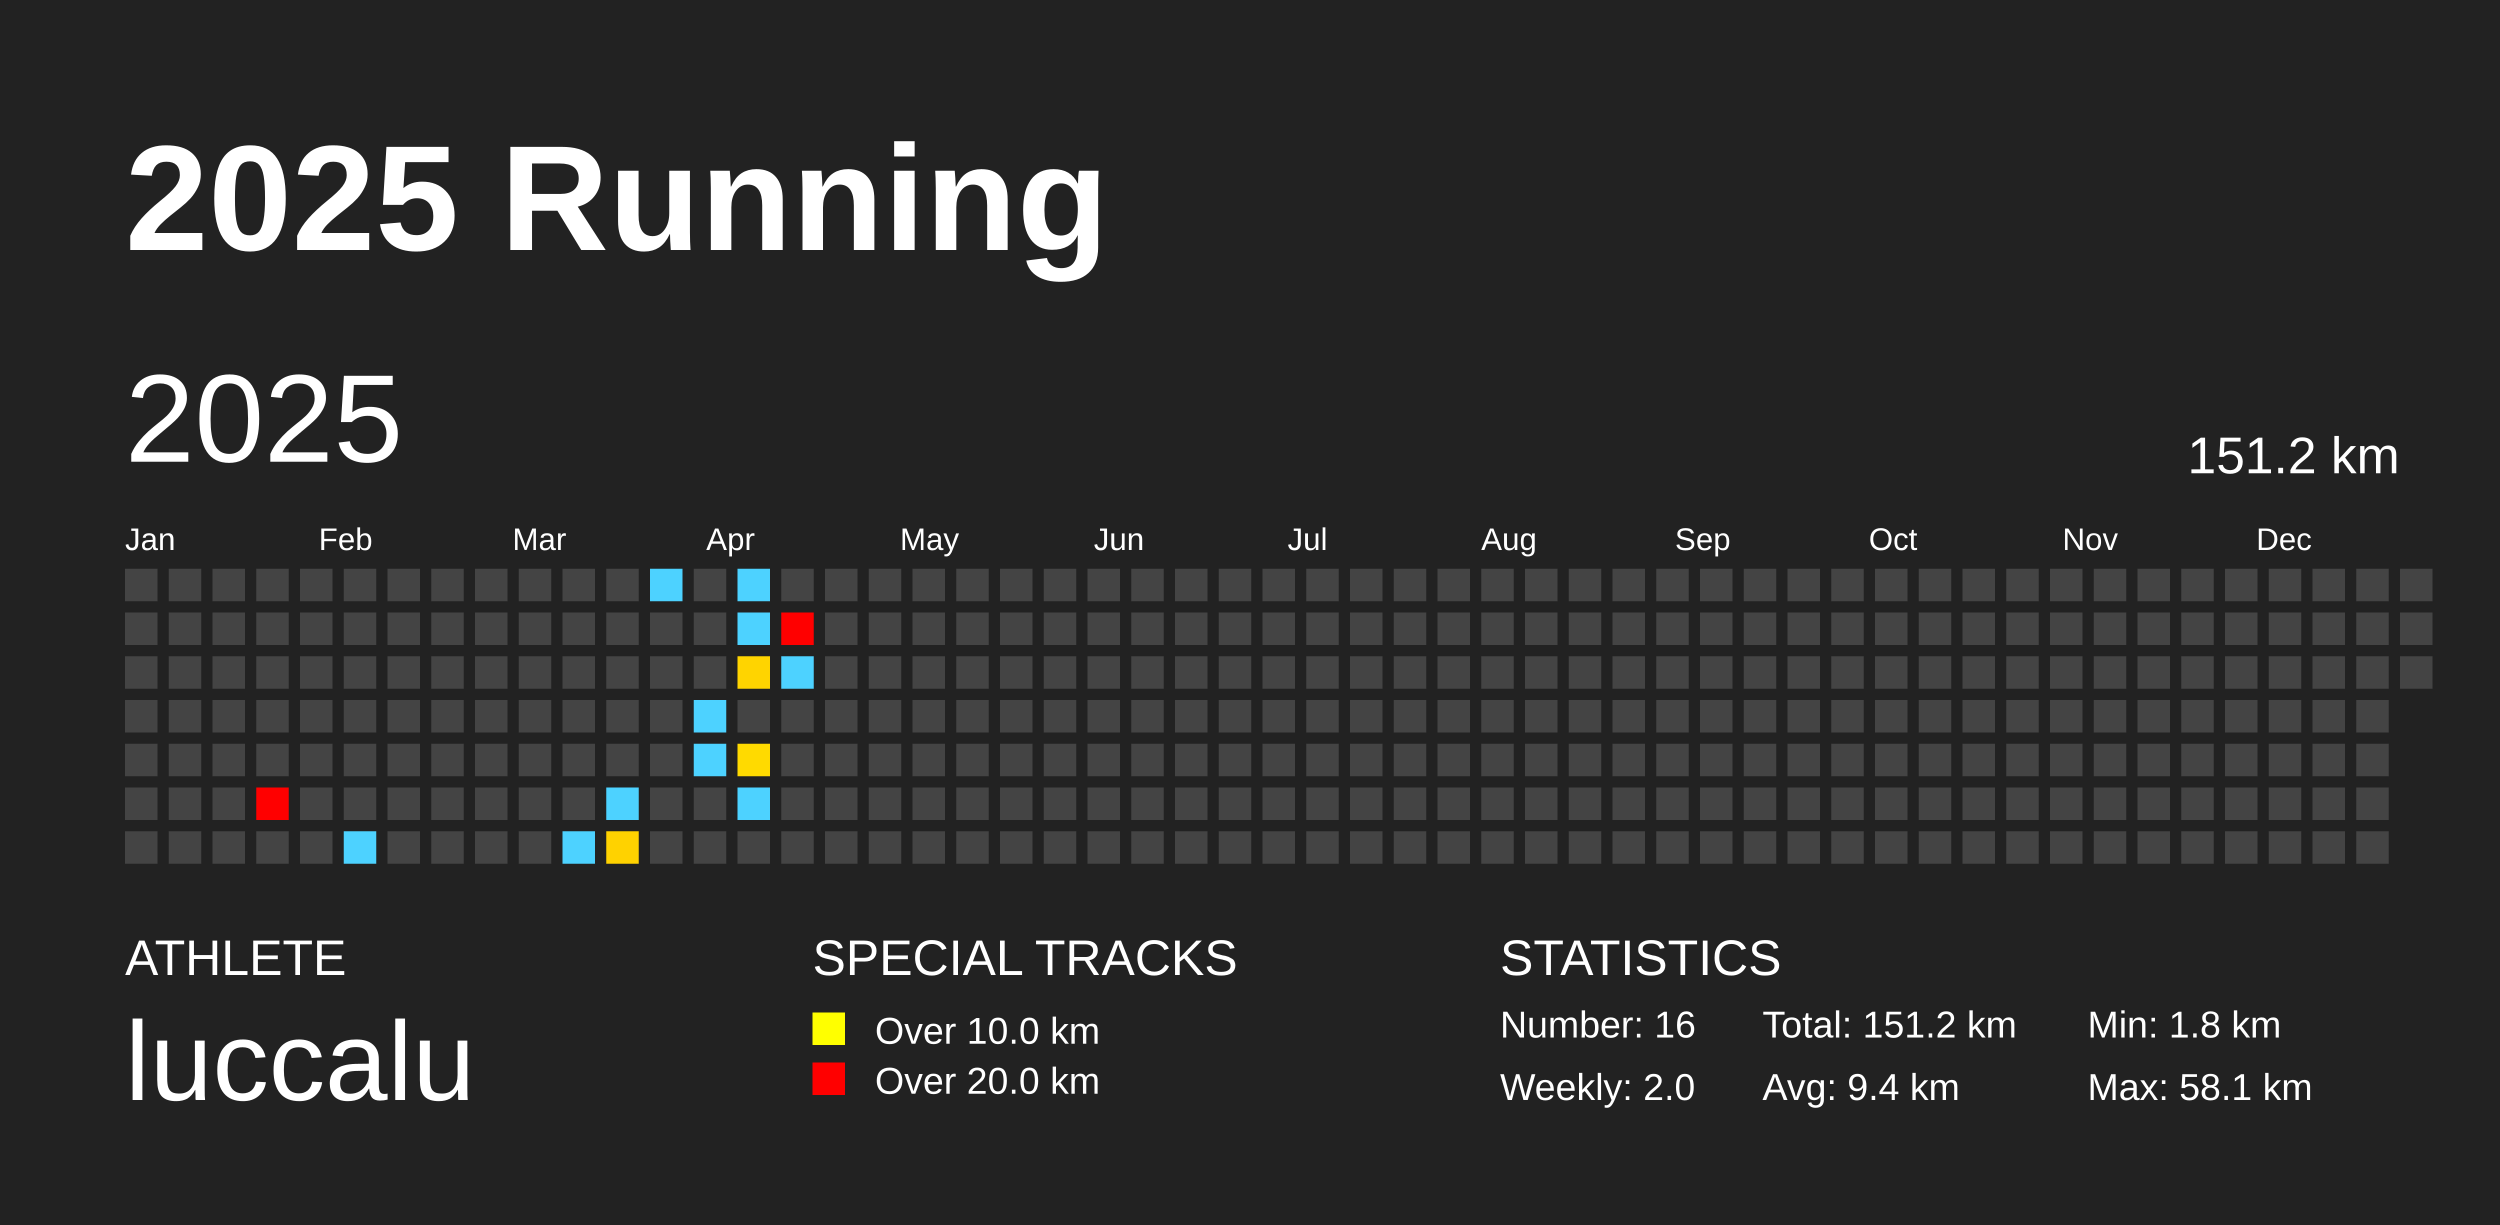
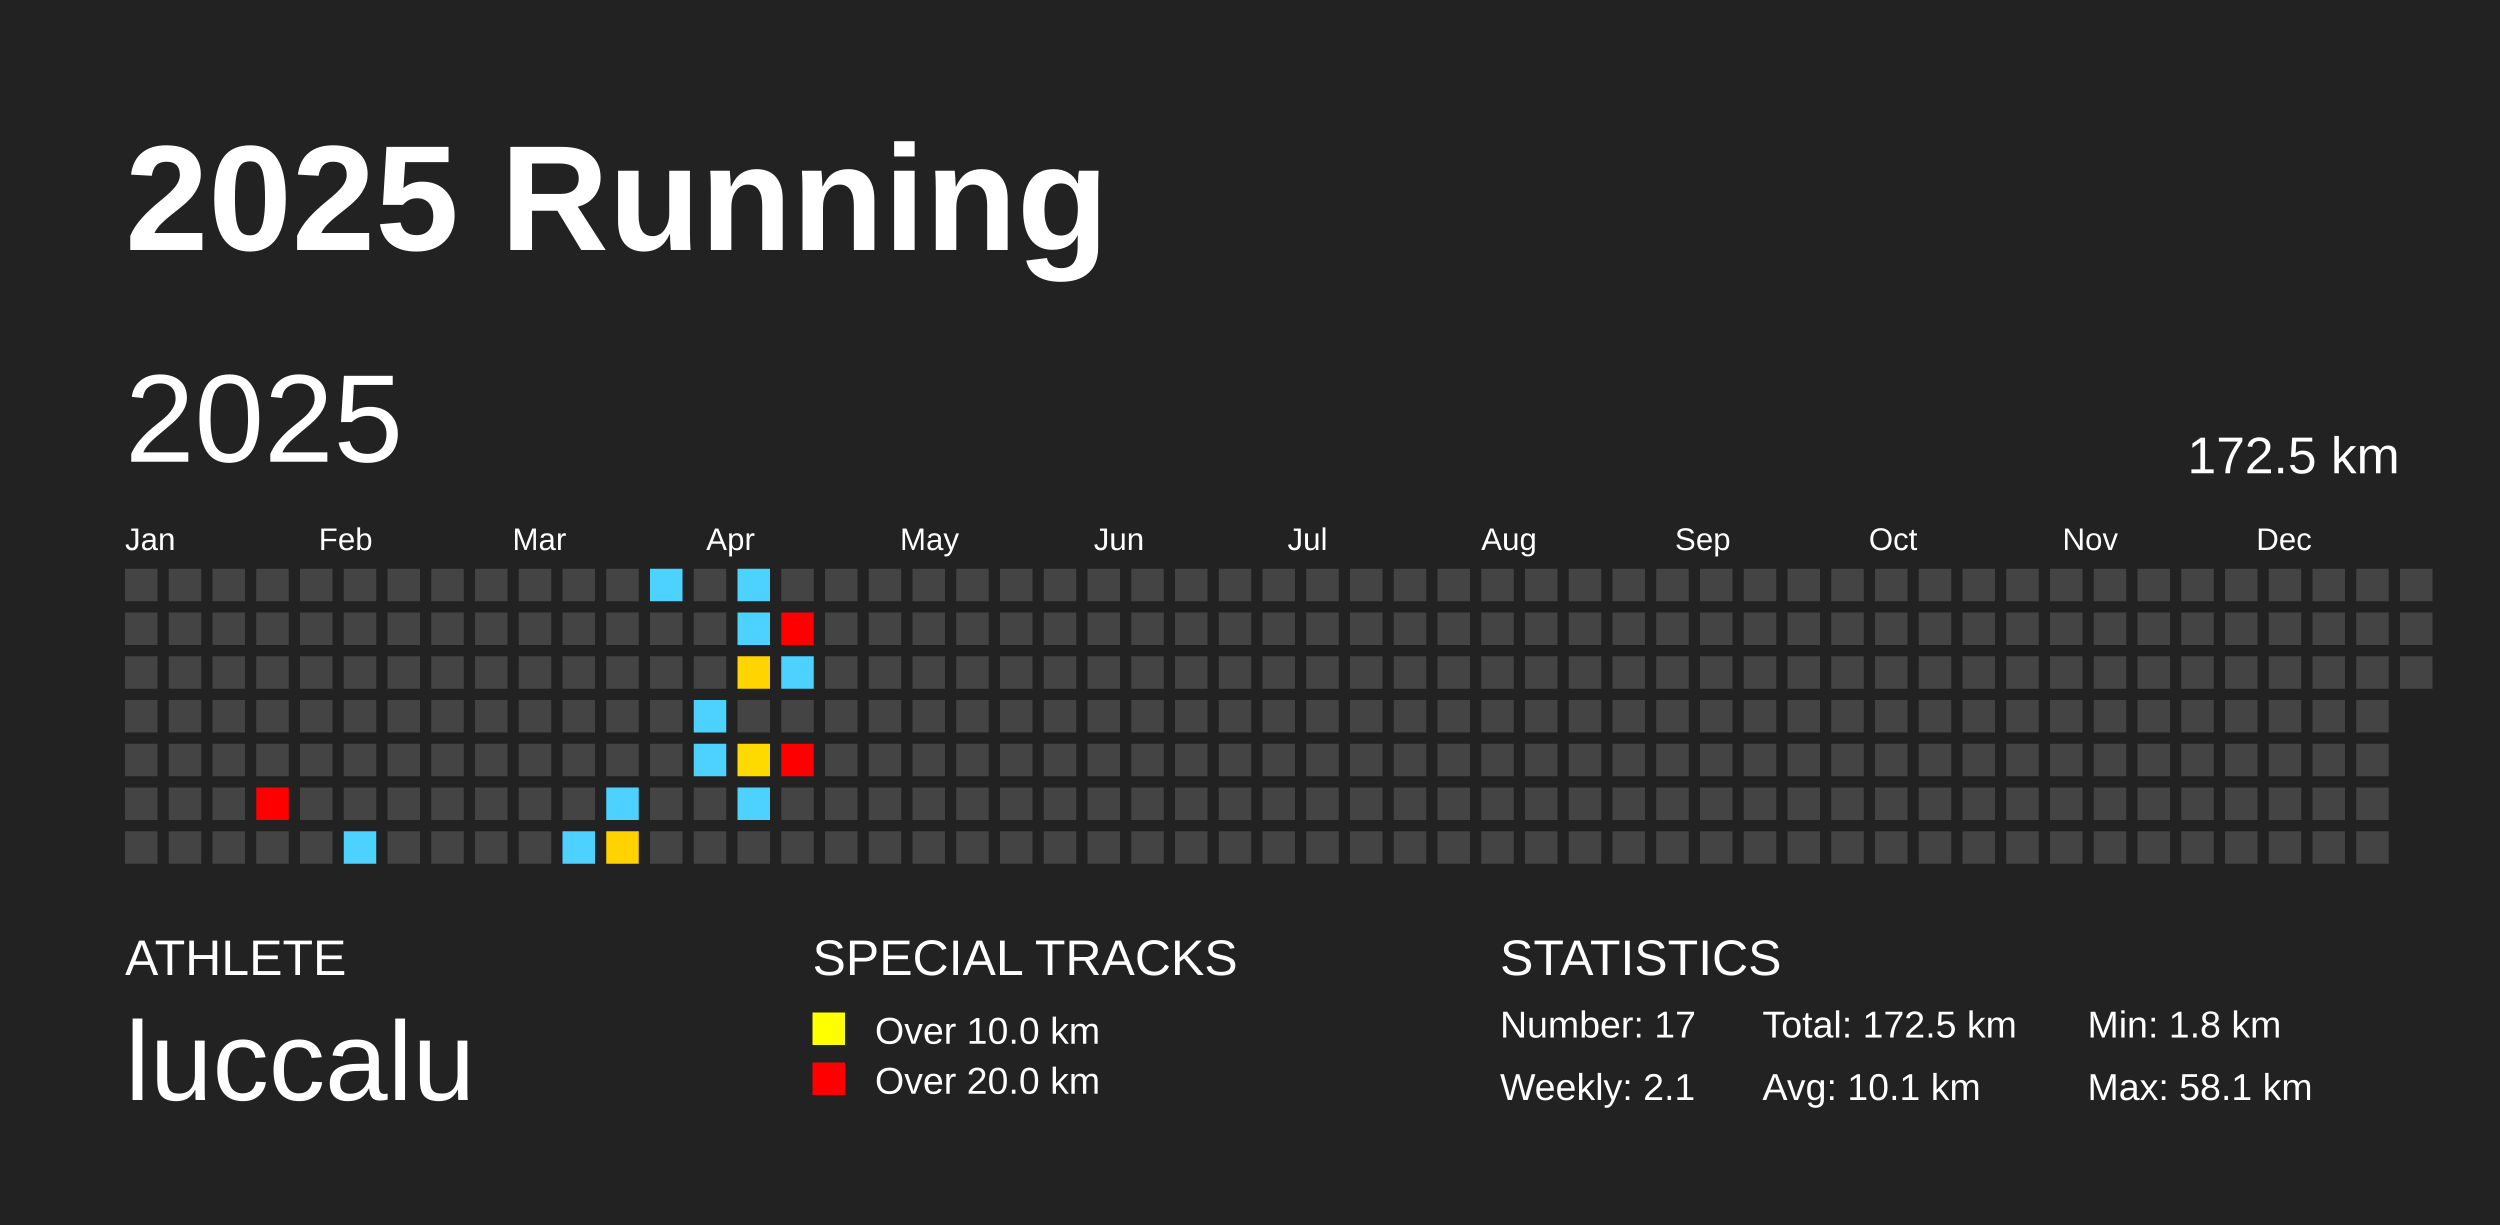
<svg xmlns="http://www.w3.org/2000/svg" baseProfile="full" height="98mm" version="1.1" viewBox="0,0,200,98" width="200mm">
  <defs />
  <rect fill="#222222" height="98" width="200" x="0" y="0" />
  <text fill="#FFFFFF" style="font-size:12px; font-family:Arial; font-weight:bold;" x="10" y="20">2025 Running</text>
  <text fill="#FFFFFF" style="font-size:4px; font-family:Arial" x="10" y="78">ATHLETE</text>
  <text fill="#FFFFFF" style="font-size:9px; font-family:Arial" x="10" y="88">luccalu</text>
  <text fill="#FFFFFF" style="font-size:4px; font-family:Arial" x="65" y="78">SPECIAL TRACKS</text>
  <rect fill="yellow" height="2.6" width="2.6" x="65" y="81" />
  <text fill="#FFFFFF" style="font-size:3px; font-family:Arial" x="70" y="83.5">Over 10.0 km</text>
  <rect fill="red" height="2.6" width="2.6" x="65" y="85" />
  <text fill="#FFFFFF" style="font-size:3px; font-family:Arial" x="70" y="87.5">Over 20.0 km</text>
  <text fill="#FFFFFF" style="font-size:4px; font-family:Arial" x="120" y="78">STATISTICS</text>
-   <text fill="#FFFFFF" style="font-size:3px; font-family:Arial" x="120" y="83">Number: 16</text>
-   <text fill="#FFFFFF" style="font-size:3px; font-family:Arial" x="120" y="88">Weekly: 2.0</text>
-   <text fill="#FFFFFF" style="font-size:3px; font-family:Arial" x="141" y="83">Total: 151.2 km</text>
-   <text fill="#FFFFFF" style="font-size:3px; font-family:Arial" x="141" y="88">Avg: 9.4 km</text>
+   <text fill="#FFFFFF" style="font-size:3px; font-family:Arial" x="120" y="83">Number: 17</text>
+   <text fill="#FFFFFF" style="font-size:3px; font-family:Arial" x="120" y="88">Weekly: 2.1</text>
+   <text fill="#FFFFFF" style="font-size:3px; font-family:Arial" x="141" y="83">Total: 172.5 km</text>
+   <text fill="#FFFFFF" style="font-size:3px; font-family:Arial" x="141" y="88">Avg: 10.1 km</text>
  <text fill="#FFFFFF" style="font-size:3px; font-family:Arial" x="167" y="83">Min: 1.8 km</text>
  <text fill="#FFFFFF" style="font-size:3px; font-family:Arial" x="167" y="88">Max: 58.1 km</text>
  <text dominant-baseline="hanging" fill="#FFFFFF" style="font-size:10.0px; font-family:Arial;" x="10" y="30">2025</text>
-   <text dominant-baseline="hanging" fill="#FFFFFF" style="font-size:4.125px; font-family:Arial;" x="175" y="35">151.2 km</text>
+   <text dominant-baseline="hanging" fill="#FFFFFF" style="font-size:4.125px; font-family:Arial;" x="175" y="35">172.5 km</text>
  <text fill="#FFFFFF" style="font-size:2.5px; font-family:Arial" x="10.0" y="44">Jan</text>
  <text fill="#FFFFFF" style="font-size:2.5px; font-family:Arial" x="25.5" y="44">Feb</text>
  <text fill="#FFFFFF" style="font-size:2.5px; font-family:Arial" x="41.0" y="44">Mar</text>
  <text fill="#FFFFFF" style="font-size:2.5px; font-family:Arial" x="56.5" y="44">Apr</text>
  <text fill="#FFFFFF" style="font-size:2.5px; font-family:Arial" x="72.0" y="44">May</text>
  <text fill="#FFFFFF" style="font-size:2.5px; font-family:Arial" x="87.5" y="44">Jun</text>
  <text fill="#FFFFFF" style="font-size:2.5px; font-family:Arial" x="103.0" y="44">Jul</text>
  <text fill="#FFFFFF" style="font-size:2.5px; font-family:Arial" x="118.5" y="44">Aug</text>
  <text fill="#FFFFFF" style="font-size:2.5px; font-family:Arial" x="134.0" y="44">Sep</text>
  <text fill="#FFFFFF" style="font-size:2.5px; font-family:Arial" x="149.5" y="44">Oct</text>
  <text fill="#FFFFFF" style="font-size:2.5px; font-family:Arial" x="165.0" y="44">Nov</text>
  <text fill="#FFFFFF" style="font-size:2.5px; font-family:Arial" x="180.5" y="44">Dec</text>
  <rect fill="#444444" height="2.6" width="2.6" x="10.0" y="45.5" />
  <rect fill="#444444" height="2.6" width="2.6" x="10.0" y="49.0" />
  <rect fill="#444444" height="2.6" width="2.6" x="10.0" y="52.5" />
  <rect fill="#444444" height="2.6" width="2.6" x="10.0" y="56.0" />
  <rect fill="#444444" height="2.6" width="2.6" x="10.0" y="59.5" />
  <rect fill="#444444" height="2.6" width="2.6" x="10.0" y="63.0" />
  <rect fill="#444444" height="2.6" width="2.6" x="10.0" y="66.5" />
  <rect fill="#444444" height="2.6" width="2.6" x="13.5" y="45.5" />
  <rect fill="#444444" height="2.6" width="2.6" x="13.5" y="49.0" />
  <rect fill="#444444" height="2.6" width="2.6" x="13.5" y="52.5" />
  <rect fill="#444444" height="2.6" width="2.6" x="13.5" y="56.0" />
  <rect fill="#444444" height="2.6" width="2.6" x="13.5" y="59.5" />
  <rect fill="#444444" height="2.6" width="2.6" x="13.5" y="63.0" />
  <rect fill="#444444" height="2.6" width="2.6" x="13.5" y="66.5" />
  <rect fill="#444444" height="2.6" width="2.6" x="17.0" y="45.5" />
  <rect fill="#444444" height="2.6" width="2.6" x="17.0" y="49.0" />
  <rect fill="#444444" height="2.6" width="2.6" x="17.0" y="52.5" />
  <rect fill="#444444" height="2.6" width="2.6" x="17.0" y="56.0" />
  <rect fill="#444444" height="2.6" width="2.6" x="17.0" y="59.5" />
  <rect fill="#444444" height="2.6" width="2.6" x="17.0" y="63.0" />
  <rect fill="#444444" height="2.6" width="2.6" x="17.0" y="66.5" />
  <rect fill="#444444" height="2.6" width="2.6" x="20.5" y="45.5" />
  <rect fill="#444444" height="2.6" width="2.6" x="20.5" y="49.0" />
  <rect fill="#444444" height="2.6" width="2.6" x="20.5" y="52.5" />
  <rect fill="#444444" height="2.6" width="2.6" x="20.5" y="56.0" />
  <rect fill="#444444" height="2.6" width="2.6" x="20.5" y="59.5" />
  <rect fill="red" height="2.6" width="2.6" x="20.5" y="63.0" />
  <rect fill="#444444" height="2.6" width="2.6" x="20.5" y="66.5" />
  <rect fill="#444444" height="2.6" width="2.6" x="24.0" y="45.5" />
  <rect fill="#444444" height="2.6" width="2.6" x="24.0" y="49.0" />
  <rect fill="#444444" height="2.6" width="2.6" x="24.0" y="52.5" />
  <rect fill="#444444" height="2.6" width="2.6" x="24.0" y="56.0" />
  <rect fill="#444444" height="2.6" width="2.6" x="24.0" y="59.5" />
  <rect fill="#444444" height="2.6" width="2.6" x="24.0" y="63.0" />
  <rect fill="#444444" height="2.6" width="2.6" x="24.0" y="66.5" />
  <rect fill="#444444" height="2.6" width="2.6" x="27.5" y="45.5" />
  <rect fill="#444444" height="2.6" width="2.6" x="27.5" y="49.0" />
  <rect fill="#444444" height="2.6" width="2.6" x="27.5" y="52.5" />
  <rect fill="#444444" height="2.6" width="2.6" x="27.5" y="56.0" />
  <rect fill="#444444" height="2.6" width="2.6" x="27.5" y="59.5" />
  <rect fill="#444444" height="2.6" width="2.6" x="27.5" y="63.0" />
  <rect fill="#4dd2ff" height="2.6" width="2.6" x="27.5" y="66.5" />
  <rect fill="#444444" height="2.6" width="2.6" x="31.0" y="45.5" />
  <rect fill="#444444" height="2.6" width="2.6" x="31.0" y="49.0" />
  <rect fill="#444444" height="2.6" width="2.6" x="31.0" y="52.5" />
  <rect fill="#444444" height="2.6" width="2.6" x="31.0" y="56.0" />
  <rect fill="#444444" height="2.6" width="2.6" x="31.0" y="59.5" />
  <rect fill="#444444" height="2.6" width="2.6" x="31.0" y="63.0" />
  <rect fill="#444444" height="2.6" width="2.6" x="31.0" y="66.5" />
  <rect fill="#444444" height="2.6" width="2.6" x="34.5" y="45.5" />
  <rect fill="#444444" height="2.6" width="2.6" x="34.5" y="49.0" />
  <rect fill="#444444" height="2.6" width="2.6" x="34.5" y="52.5" />
  <rect fill="#444444" height="2.6" width="2.6" x="34.5" y="56.0" />
  <rect fill="#444444" height="2.6" width="2.6" x="34.5" y="59.5" />
  <rect fill="#444444" height="2.6" width="2.6" x="34.5" y="63.0" />
  <rect fill="#444444" height="2.6" width="2.6" x="34.5" y="66.5" />
  <rect fill="#444444" height="2.6" width="2.6" x="38.0" y="45.5" />
  <rect fill="#444444" height="2.6" width="2.6" x="38.0" y="49.0" />
  <rect fill="#444444" height="2.6" width="2.6" x="38.0" y="52.5" />
  <rect fill="#444444" height="2.6" width="2.6" x="38.0" y="56.0" />
  <rect fill="#444444" height="2.6" width="2.6" x="38.0" y="59.5" />
  <rect fill="#444444" height="2.6" width="2.6" x="38.0" y="63.0" />
  <rect fill="#444444" height="2.6" width="2.6" x="38.0" y="66.5" />
  <rect fill="#444444" height="2.6" width="2.6" x="41.5" y="45.5" />
  <rect fill="#444444" height="2.6" width="2.6" x="41.5" y="49.0" />
  <rect fill="#444444" height="2.6" width="2.6" x="41.5" y="52.5" />
  <rect fill="#444444" height="2.6" width="2.6" x="41.5" y="56.0" />
  <rect fill="#444444" height="2.6" width="2.6" x="41.5" y="59.5" />
  <rect fill="#444444" height="2.6" width="2.6" x="41.5" y="63.0" />
  <rect fill="#444444" height="2.6" width="2.6" x="41.5" y="66.5" />
  <rect fill="#444444" height="2.6" width="2.6" x="45.0" y="45.5" />
  <rect fill="#444444" height="2.6" width="2.6" x="45.0" y="49.0" />
  <rect fill="#444444" height="2.6" width="2.6" x="45.0" y="52.5" />
  <rect fill="#444444" height="2.6" width="2.6" x="45.0" y="56.0" />
  <rect fill="#444444" height="2.6" width="2.6" x="45.0" y="59.5" />
  <rect fill="#444444" height="2.6" width="2.6" x="45.0" y="63.0" />
  <rect fill="#4dd2ff" height="2.6" width="2.6" x="45.0" y="66.5" />
  <rect fill="#444444" height="2.6" width="2.6" x="48.5" y="45.5" />
  <rect fill="#444444" height="2.6" width="2.6" x="48.5" y="49.0" />
  <rect fill="#444444" height="2.6" width="2.6" x="48.5" y="52.5" />
  <rect fill="#444444" height="2.6" width="2.6" x="48.5" y="56.0" />
  <rect fill="#444444" height="2.6" width="2.6" x="48.5" y="59.5" />
  <rect fill="#4dd2ff" height="2.6" width="2.6" x="48.5" y="63.0" />
  <rect fill="#ffd200" height="2.6" width="2.6" x="48.5" y="66.5" />
  <rect fill="#4dd2ff" height="2.6" width="2.6" x="52.0" y="45.5" />
  <rect fill="#444444" height="2.6" width="2.6" x="52.0" y="49.0" />
  <rect fill="#444444" height="2.6" width="2.6" x="52.0" y="52.5" />
  <rect fill="#444444" height="2.6" width="2.6" x="52.0" y="56.0" />
  <rect fill="#444444" height="2.6" width="2.6" x="52.0" y="59.5" />
  <rect fill="#444444" height="2.6" width="2.6" x="52.0" y="63.0" />
  <rect fill="#444444" height="2.6" width="2.6" x="52.0" y="66.5" />
  <rect fill="#444444" height="2.6" width="2.6" x="55.5" y="45.5" />
  <rect fill="#444444" height="2.6" width="2.6" x="55.5" y="49.0" />
  <rect fill="#444444" height="2.6" width="2.6" x="55.5" y="52.5" />
  <rect fill="#4dd2ff" height="2.6" width="2.6" x="55.5" y="56.0" />
  <rect fill="#4dd2ff" height="2.6" width="2.6" x="55.5" y="59.5" />
  <rect fill="#444444" height="2.6" width="2.6" x="55.5" y="63.0" />
  <rect fill="#444444" height="2.6" width="2.6" x="55.5" y="66.5" />
  <rect fill="#4dd2ff" height="2.6" width="2.6" x="59.0" y="45.5" />
  <rect fill="#4dd2ff" height="2.6" width="2.6" x="59.0" y="49.0" />
  <rect fill="#ffd400" height="2.6" width="2.6" x="59.0" y="52.5" />
  <rect fill="#444444" height="2.6" width="2.6" x="59.0" y="56.0" />
  <rect fill="#ffda00" height="2.6" width="2.6" x="59.0" y="59.5" />
  <rect fill="#4dd2ff" height="2.6" width="2.6" x="59.0" y="63.0" />
  <rect fill="#444444" height="2.6" width="2.6" x="59.0" y="66.5" />
  <rect fill="#444444" height="2.6" width="2.6" x="62.5" y="45.5" />
  <rect fill="red" height="2.6" width="2.6" x="62.5" y="49.0" />
  <rect fill="#4dd2ff" height="2.6" width="2.6" x="62.5" y="52.5" />
  <rect fill="#444444" height="2.6" width="2.6" x="62.5" y="56.0" />
-   <rect fill="#444444" height="2.6" width="2.6" x="62.5" y="59.5" />
+   <rect fill="red" height="2.6" width="2.6" x="62.5" y="59.5" />
  <rect fill="#444444" height="2.6" width="2.6" x="62.5" y="63.0" />
  <rect fill="#444444" height="2.6" width="2.6" x="62.5" y="66.5" />
  <rect fill="#444444" height="2.6" width="2.6" x="66.0" y="45.5" />
  <rect fill="#444444" height="2.6" width="2.6" x="66.0" y="49.0" />
  <rect fill="#444444" height="2.6" width="2.6" x="66.0" y="52.5" />
  <rect fill="#444444" height="2.6" width="2.6" x="66.0" y="56.0" />
  <rect fill="#444444" height="2.6" width="2.6" x="66.0" y="59.5" />
  <rect fill="#444444" height="2.6" width="2.6" x="66.0" y="63.0" />
  <rect fill="#444444" height="2.6" width="2.6" x="66.0" y="66.5" />
  <rect fill="#444444" height="2.6" width="2.6" x="69.5" y="45.5" />
  <rect fill="#444444" height="2.6" width="2.6" x="69.5" y="49.0" />
  <rect fill="#444444" height="2.6" width="2.6" x="69.5" y="52.5" />
  <rect fill="#444444" height="2.6" width="2.6" x="69.5" y="56.0" />
  <rect fill="#444444" height="2.6" width="2.6" x="69.5" y="59.5" />
  <rect fill="#444444" height="2.6" width="2.6" x="69.5" y="63.0" />
  <rect fill="#444444" height="2.6" width="2.6" x="69.5" y="66.5" />
  <rect fill="#444444" height="2.6" width="2.6" x="73.0" y="45.5" />
  <rect fill="#444444" height="2.6" width="2.6" x="73.0" y="49.0" />
  <rect fill="#444444" height="2.6" width="2.6" x="73.0" y="52.5" />
  <rect fill="#444444" height="2.6" width="2.6" x="73.0" y="56.0" />
  <rect fill="#444444" height="2.6" width="2.6" x="73.0" y="59.5" />
  <rect fill="#444444" height="2.6" width="2.6" x="73.0" y="63.0" />
  <rect fill="#444444" height="2.6" width="2.6" x="73.0" y="66.5" />
  <rect fill="#444444" height="2.6" width="2.6" x="76.5" y="45.5" />
  <rect fill="#444444" height="2.6" width="2.6" x="76.5" y="49.0" />
  <rect fill="#444444" height="2.6" width="2.6" x="76.5" y="52.5" />
  <rect fill="#444444" height="2.6" width="2.6" x="76.5" y="56.0" />
  <rect fill="#444444" height="2.6" width="2.6" x="76.5" y="59.5" />
  <rect fill="#444444" height="2.6" width="2.6" x="76.5" y="63.0" />
  <rect fill="#444444" height="2.6" width="2.6" x="76.5" y="66.5" />
  <rect fill="#444444" height="2.6" width="2.6" x="80.0" y="45.5" />
  <rect fill="#444444" height="2.6" width="2.6" x="80.0" y="49.0" />
  <rect fill="#444444" height="2.6" width="2.6" x="80.0" y="52.5" />
  <rect fill="#444444" height="2.6" width="2.6" x="80.0" y="56.0" />
  <rect fill="#444444" height="2.6" width="2.6" x="80.0" y="59.5" />
  <rect fill="#444444" height="2.6" width="2.6" x="80.0" y="63.0" />
  <rect fill="#444444" height="2.6" width="2.6" x="80.0" y="66.5" />
  <rect fill="#444444" height="2.6" width="2.6" x="83.5" y="45.5" />
  <rect fill="#444444" height="2.6" width="2.6" x="83.5" y="49.0" />
  <rect fill="#444444" height="2.6" width="2.6" x="83.5" y="52.5" />
  <rect fill="#444444" height="2.6" width="2.6" x="83.5" y="56.0" />
  <rect fill="#444444" height="2.6" width="2.6" x="83.5" y="59.5" />
  <rect fill="#444444" height="2.6" width="2.6" x="83.5" y="63.0" />
  <rect fill="#444444" height="2.6" width="2.6" x="83.5" y="66.5" />
  <rect fill="#444444" height="2.6" width="2.6" x="87.0" y="45.5" />
  <rect fill="#444444" height="2.6" width="2.6" x="87.0" y="49.0" />
  <rect fill="#444444" height="2.6" width="2.6" x="87.0" y="52.5" />
  <rect fill="#444444" height="2.6" width="2.6" x="87.0" y="56.0" />
  <rect fill="#444444" height="2.6" width="2.6" x="87.0" y="59.5" />
  <rect fill="#444444" height="2.6" width="2.6" x="87.0" y="63.0" />
  <rect fill="#444444" height="2.6" width="2.6" x="87.0" y="66.5" />
  <rect fill="#444444" height="2.6" width="2.6" x="90.5" y="45.5" />
  <rect fill="#444444" height="2.6" width="2.6" x="90.5" y="49.0" />
  <rect fill="#444444" height="2.6" width="2.6" x="90.5" y="52.5" />
  <rect fill="#444444" height="2.6" width="2.6" x="90.5" y="56.0" />
  <rect fill="#444444" height="2.6" width="2.6" x="90.5" y="59.5" />
  <rect fill="#444444" height="2.6" width="2.6" x="90.5" y="63.0" />
  <rect fill="#444444" height="2.6" width="2.6" x="90.5" y="66.5" />
  <rect fill="#444444" height="2.6" width="2.6" x="94.0" y="45.5" />
  <rect fill="#444444" height="2.6" width="2.6" x="94.0" y="49.0" />
  <rect fill="#444444" height="2.6" width="2.6" x="94.0" y="52.5" />
  <rect fill="#444444" height="2.6" width="2.6" x="94.0" y="56.0" />
  <rect fill="#444444" height="2.6" width="2.6" x="94.0" y="59.5" />
  <rect fill="#444444" height="2.6" width="2.6" x="94.0" y="63.0" />
  <rect fill="#444444" height="2.6" width="2.6" x="94.0" y="66.5" />
  <rect fill="#444444" height="2.6" width="2.6" x="97.5" y="45.5" />
  <rect fill="#444444" height="2.6" width="2.6" x="97.5" y="49.0" />
  <rect fill="#444444" height="2.6" width="2.6" x="97.5" y="52.5" />
  <rect fill="#444444" height="2.6" width="2.6" x="97.5" y="56.0" />
  <rect fill="#444444" height="2.6" width="2.6" x="97.5" y="59.5" />
  <rect fill="#444444" height="2.6" width="2.6" x="97.5" y="63.0" />
  <rect fill="#444444" height="2.6" width="2.6" x="97.5" y="66.5" />
  <rect fill="#444444" height="2.6" width="2.6" x="101.0" y="45.5" />
  <rect fill="#444444" height="2.6" width="2.6" x="101.0" y="49.0" />
  <rect fill="#444444" height="2.6" width="2.6" x="101.0" y="52.5" />
  <rect fill="#444444" height="2.6" width="2.6" x="101.0" y="56.0" />
  <rect fill="#444444" height="2.6" width="2.6" x="101.0" y="59.5" />
  <rect fill="#444444" height="2.6" width="2.6" x="101.0" y="63.0" />
  <rect fill="#444444" height="2.6" width="2.6" x="101.0" y="66.5" />
  <rect fill="#444444" height="2.6" width="2.6" x="104.5" y="45.5" />
  <rect fill="#444444" height="2.6" width="2.6" x="104.5" y="49.0" />
  <rect fill="#444444" height="2.6" width="2.6" x="104.5" y="52.5" />
  <rect fill="#444444" height="2.6" width="2.6" x="104.5" y="56.0" />
  <rect fill="#444444" height="2.6" width="2.6" x="104.5" y="59.5" />
  <rect fill="#444444" height="2.6" width="2.6" x="104.5" y="63.0" />
  <rect fill="#444444" height="2.6" width="2.6" x="104.5" y="66.5" />
  <rect fill="#444444" height="2.6" width="2.6" x="108.0" y="45.5" />
  <rect fill="#444444" height="2.6" width="2.6" x="108.0" y="49.0" />
  <rect fill="#444444" height="2.6" width="2.6" x="108.0" y="52.5" />
  <rect fill="#444444" height="2.6" width="2.6" x="108.0" y="56.0" />
  <rect fill="#444444" height="2.6" width="2.6" x="108.0" y="59.5" />
  <rect fill="#444444" height="2.6" width="2.6" x="108.0" y="63.0" />
  <rect fill="#444444" height="2.6" width="2.6" x="108.0" y="66.5" />
  <rect fill="#444444" height="2.6" width="2.6" x="111.5" y="45.5" />
  <rect fill="#444444" height="2.6" width="2.6" x="111.5" y="49.0" />
  <rect fill="#444444" height="2.6" width="2.6" x="111.5" y="52.5" />
  <rect fill="#444444" height="2.6" width="2.6" x="111.5" y="56.0" />
  <rect fill="#444444" height="2.6" width="2.6" x="111.5" y="59.5" />
  <rect fill="#444444" height="2.6" width="2.6" x="111.5" y="63.0" />
  <rect fill="#444444" height="2.6" width="2.6" x="111.5" y="66.5" />
  <rect fill="#444444" height="2.6" width="2.6" x="115.0" y="45.5" />
  <rect fill="#444444" height="2.6" width="2.6" x="115.0" y="49.0" />
  <rect fill="#444444" height="2.6" width="2.6" x="115.0" y="52.5" />
  <rect fill="#444444" height="2.6" width="2.6" x="115.0" y="56.0" />
  <rect fill="#444444" height="2.6" width="2.6" x="115.0" y="59.5" />
  <rect fill="#444444" height="2.6" width="2.6" x="115.0" y="63.0" />
  <rect fill="#444444" height="2.6" width="2.6" x="115.0" y="66.5" />
  <rect fill="#444444" height="2.6" width="2.6" x="118.5" y="45.5" />
  <rect fill="#444444" height="2.6" width="2.6" x="118.5" y="49.0" />
  <rect fill="#444444" height="2.6" width="2.6" x="118.5" y="52.5" />
  <rect fill="#444444" height="2.6" width="2.6" x="118.5" y="56.0" />
  <rect fill="#444444" height="2.6" width="2.6" x="118.5" y="59.5" />
  <rect fill="#444444" height="2.6" width="2.6" x="118.5" y="63.0" />
  <rect fill="#444444" height="2.6" width="2.6" x="118.5" y="66.5" />
  <rect fill="#444444" height="2.6" width="2.6" x="122.0" y="45.5" />
  <rect fill="#444444" height="2.6" width="2.6" x="122.0" y="49.0" />
  <rect fill="#444444" height="2.6" width="2.6" x="122.0" y="52.5" />
  <rect fill="#444444" height="2.6" width="2.6" x="122.0" y="56.0" />
  <rect fill="#444444" height="2.6" width="2.6" x="122.0" y="59.5" />
  <rect fill="#444444" height="2.6" width="2.6" x="122.0" y="63.0" />
  <rect fill="#444444" height="2.6" width="2.6" x="122.0" y="66.5" />
  <rect fill="#444444" height="2.6" width="2.6" x="125.5" y="45.5" />
  <rect fill="#444444" height="2.6" width="2.6" x="125.5" y="49.0" />
  <rect fill="#444444" height="2.6" width="2.6" x="125.5" y="52.5" />
  <rect fill="#444444" height="2.6" width="2.6" x="125.5" y="56.0" />
  <rect fill="#444444" height="2.6" width="2.6" x="125.5" y="59.5" />
  <rect fill="#444444" height="2.6" width="2.6" x="125.5" y="63.0" />
  <rect fill="#444444" height="2.6" width="2.6" x="125.5" y="66.5" />
  <rect fill="#444444" height="2.6" width="2.6" x="129.0" y="45.5" />
  <rect fill="#444444" height="2.6" width="2.6" x="129.0" y="49.0" />
  <rect fill="#444444" height="2.6" width="2.6" x="129.0" y="52.5" />
  <rect fill="#444444" height="2.6" width="2.6" x="129.0" y="56.0" />
  <rect fill="#444444" height="2.6" width="2.6" x="129.0" y="59.5" />
  <rect fill="#444444" height="2.6" width="2.6" x="129.0" y="63.0" />
  <rect fill="#444444" height="2.6" width="2.6" x="129.0" y="66.5" />
  <rect fill="#444444" height="2.6" width="2.6" x="132.5" y="45.5" />
  <rect fill="#444444" height="2.6" width="2.6" x="132.5" y="49.0" />
  <rect fill="#444444" height="2.6" width="2.6" x="132.5" y="52.5" />
  <rect fill="#444444" height="2.6" width="2.6" x="132.5" y="56.0" />
  <rect fill="#444444" height="2.6" width="2.6" x="132.5" y="59.5" />
  <rect fill="#444444" height="2.6" width="2.6" x="132.5" y="63.0" />
  <rect fill="#444444" height="2.6" width="2.6" x="132.5" y="66.5" />
  <rect fill="#444444" height="2.6" width="2.6" x="136.0" y="45.5" />
  <rect fill="#444444" height="2.6" width="2.6" x="136.0" y="49.0" />
  <rect fill="#444444" height="2.6" width="2.6" x="136.0" y="52.5" />
  <rect fill="#444444" height="2.6" width="2.6" x="136.0" y="56.0" />
  <rect fill="#444444" height="2.6" width="2.6" x="136.0" y="59.5" />
  <rect fill="#444444" height="2.6" width="2.6" x="136.0" y="63.0" />
  <rect fill="#444444" height="2.6" width="2.6" x="136.0" y="66.5" />
  <rect fill="#444444" height="2.6" width="2.6" x="139.5" y="45.5" />
  <rect fill="#444444" height="2.6" width="2.6" x="139.5" y="49.0" />
  <rect fill="#444444" height="2.6" width="2.6" x="139.5" y="52.5" />
  <rect fill="#444444" height="2.6" width="2.6" x="139.5" y="56.0" />
  <rect fill="#444444" height="2.6" width="2.6" x="139.5" y="59.5" />
  <rect fill="#444444" height="2.6" width="2.6" x="139.5" y="63.0" />
  <rect fill="#444444" height="2.6" width="2.6" x="139.5" y="66.5" />
  <rect fill="#444444" height="2.6" width="2.6" x="143.0" y="45.5" />
  <rect fill="#444444" height="2.6" width="2.6" x="143.0" y="49.0" />
  <rect fill="#444444" height="2.6" width="2.6" x="143.0" y="52.5" />
  <rect fill="#444444" height="2.6" width="2.6" x="143.0" y="56.0" />
  <rect fill="#444444" height="2.6" width="2.6" x="143.0" y="59.5" />
  <rect fill="#444444" height="2.6" width="2.6" x="143.0" y="63.0" />
  <rect fill="#444444" height="2.6" width="2.6" x="143.0" y="66.5" />
  <rect fill="#444444" height="2.6" width="2.6" x="146.5" y="45.5" />
  <rect fill="#444444" height="2.6" width="2.6" x="146.5" y="49.0" />
  <rect fill="#444444" height="2.6" width="2.6" x="146.5" y="52.5" />
  <rect fill="#444444" height="2.6" width="2.6" x="146.5" y="56.0" />
  <rect fill="#444444" height="2.6" width="2.6" x="146.5" y="59.5" />
  <rect fill="#444444" height="2.6" width="2.6" x="146.5" y="63.0" />
  <rect fill="#444444" height="2.6" width="2.6" x="146.5" y="66.5" />
  <rect fill="#444444" height="2.6" width="2.6" x="150.0" y="45.5" />
  <rect fill="#444444" height="2.6" width="2.6" x="150.0" y="49.0" />
  <rect fill="#444444" height="2.6" width="2.6" x="150.0" y="52.5" />
  <rect fill="#444444" height="2.6" width="2.6" x="150.0" y="56.0" />
  <rect fill="#444444" height="2.6" width="2.6" x="150.0" y="59.5" />
  <rect fill="#444444" height="2.6" width="2.6" x="150.0" y="63.0" />
  <rect fill="#444444" height="2.6" width="2.6" x="150.0" y="66.5" />
  <rect fill="#444444" height="2.6" width="2.6" x="153.5" y="45.5" />
  <rect fill="#444444" height="2.6" width="2.6" x="153.5" y="49.0" />
  <rect fill="#444444" height="2.6" width="2.6" x="153.5" y="52.5" />
  <rect fill="#444444" height="2.6" width="2.6" x="153.5" y="56.0" />
  <rect fill="#444444" height="2.6" width="2.6" x="153.5" y="59.5" />
  <rect fill="#444444" height="2.6" width="2.6" x="153.5" y="63.0" />
  <rect fill="#444444" height="2.6" width="2.6" x="153.5" y="66.5" />
  <rect fill="#444444" height="2.6" width="2.6" x="157.0" y="45.5" />
  <rect fill="#444444" height="2.6" width="2.6" x="157.0" y="49.0" />
  <rect fill="#444444" height="2.6" width="2.6" x="157.0" y="52.5" />
  <rect fill="#444444" height="2.6" width="2.6" x="157.0" y="56.0" />
  <rect fill="#444444" height="2.6" width="2.6" x="157.0" y="59.5" />
  <rect fill="#444444" height="2.6" width="2.6" x="157.0" y="63.0" />
  <rect fill="#444444" height="2.6" width="2.6" x="157.0" y="66.5" />
  <rect fill="#444444" height="2.6" width="2.6" x="160.5" y="45.5" />
  <rect fill="#444444" height="2.6" width="2.6" x="160.5" y="49.0" />
  <rect fill="#444444" height="2.6" width="2.6" x="160.5" y="52.5" />
  <rect fill="#444444" height="2.6" width="2.6" x="160.5" y="56.0" />
  <rect fill="#444444" height="2.6" width="2.6" x="160.5" y="59.5" />
  <rect fill="#444444" height="2.6" width="2.6" x="160.5" y="63.0" />
  <rect fill="#444444" height="2.6" width="2.6" x="160.5" y="66.5" />
  <rect fill="#444444" height="2.6" width="2.6" x="164.0" y="45.5" />
  <rect fill="#444444" height="2.6" width="2.6" x="164.0" y="49.0" />
  <rect fill="#444444" height="2.6" width="2.6" x="164.0" y="52.5" />
  <rect fill="#444444" height="2.6" width="2.6" x="164.0" y="56.0" />
  <rect fill="#444444" height="2.6" width="2.6" x="164.0" y="59.5" />
  <rect fill="#444444" height="2.6" width="2.6" x="164.0" y="63.0" />
  <rect fill="#444444" height="2.6" width="2.6" x="164.0" y="66.5" />
  <rect fill="#444444" height="2.6" width="2.6" x="167.5" y="45.5" />
  <rect fill="#444444" height="2.6" width="2.6" x="167.5" y="49.0" />
  <rect fill="#444444" height="2.6" width="2.6" x="167.5" y="52.5" />
  <rect fill="#444444" height="2.6" width="2.6" x="167.5" y="56.0" />
  <rect fill="#444444" height="2.6" width="2.6" x="167.5" y="59.5" />
  <rect fill="#444444" height="2.6" width="2.6" x="167.5" y="63.0" />
  <rect fill="#444444" height="2.6" width="2.6" x="167.5" y="66.5" />
  <rect fill="#444444" height="2.6" width="2.6" x="171.0" y="45.5" />
  <rect fill="#444444" height="2.6" width="2.6" x="171.0" y="49.0" />
  <rect fill="#444444" height="2.6" width="2.6" x="171.0" y="52.5" />
  <rect fill="#444444" height="2.6" width="2.6" x="171.0" y="56.0" />
  <rect fill="#444444" height="2.6" width="2.6" x="171.0" y="59.5" />
  <rect fill="#444444" height="2.6" width="2.6" x="171.0" y="63.0" />
  <rect fill="#444444" height="2.6" width="2.6" x="171.0" y="66.5" />
  <rect fill="#444444" height="2.6" width="2.6" x="174.5" y="45.5" />
  <rect fill="#444444" height="2.6" width="2.6" x="174.5" y="49.0" />
  <rect fill="#444444" height="2.6" width="2.6" x="174.5" y="52.5" />
  <rect fill="#444444" height="2.6" width="2.6" x="174.5" y="56.0" />
  <rect fill="#444444" height="2.6" width="2.6" x="174.5" y="59.5" />
  <rect fill="#444444" height="2.6" width="2.6" x="174.5" y="63.0" />
  <rect fill="#444444" height="2.6" width="2.6" x="174.5" y="66.5" />
  <rect fill="#444444" height="2.6" width="2.6" x="178.0" y="45.5" />
  <rect fill="#444444" height="2.6" width="2.6" x="178.0" y="49.0" />
  <rect fill="#444444" height="2.6" width="2.6" x="178.0" y="52.5" />
  <rect fill="#444444" height="2.6" width="2.6" x="178.0" y="56.0" />
  <rect fill="#444444" height="2.6" width="2.6" x="178.0" y="59.5" />
  <rect fill="#444444" height="2.6" width="2.6" x="178.0" y="63.0" />
  <rect fill="#444444" height="2.6" width="2.6" x="178.0" y="66.5" />
  <rect fill="#444444" height="2.6" width="2.6" x="181.5" y="45.5" />
  <rect fill="#444444" height="2.6" width="2.6" x="181.5" y="49.0" />
  <rect fill="#444444" height="2.6" width="2.6" x="181.5" y="52.5" />
  <rect fill="#444444" height="2.6" width="2.6" x="181.5" y="56.0" />
  <rect fill="#444444" height="2.6" width="2.6" x="181.5" y="59.5" />
  <rect fill="#444444" height="2.6" width="2.6" x="181.5" y="63.0" />
  <rect fill="#444444" height="2.6" width="2.6" x="181.5" y="66.5" />
  <rect fill="#444444" height="2.6" width="2.6" x="185.0" y="45.5" />
  <rect fill="#444444" height="2.6" width="2.6" x="185.0" y="49.0" />
  <rect fill="#444444" height="2.6" width="2.6" x="185.0" y="52.5" />
  <rect fill="#444444" height="2.6" width="2.6" x="185.0" y="56.0" />
  <rect fill="#444444" height="2.6" width="2.6" x="185.0" y="59.5" />
  <rect fill="#444444" height="2.6" width="2.6" x="185.0" y="63.0" />
  <rect fill="#444444" height="2.6" width="2.6" x="185.0" y="66.5" />
  <rect fill="#444444" height="2.6" width="2.6" x="188.5" y="45.5" />
  <rect fill="#444444" height="2.6" width="2.6" x="188.5" y="49.0" />
  <rect fill="#444444" height="2.6" width="2.6" x="188.5" y="52.5" />
  <rect fill="#444444" height="2.6" width="2.6" x="188.5" y="56.0" />
  <rect fill="#444444" height="2.6" width="2.6" x="188.5" y="59.5" />
  <rect fill="#444444" height="2.6" width="2.6" x="188.5" y="63.0" />
  <rect fill="#444444" height="2.6" width="2.6" x="188.5" y="66.5" />
  <rect fill="#444444" height="2.6" width="2.6" x="192.0" y="45.5" />
  <rect fill="#444444" height="2.6" width="2.6" x="192.0" y="49.0" />
  <rect fill="#444444" height="2.6" width="2.6" x="192.0" y="52.5" />
</svg>
